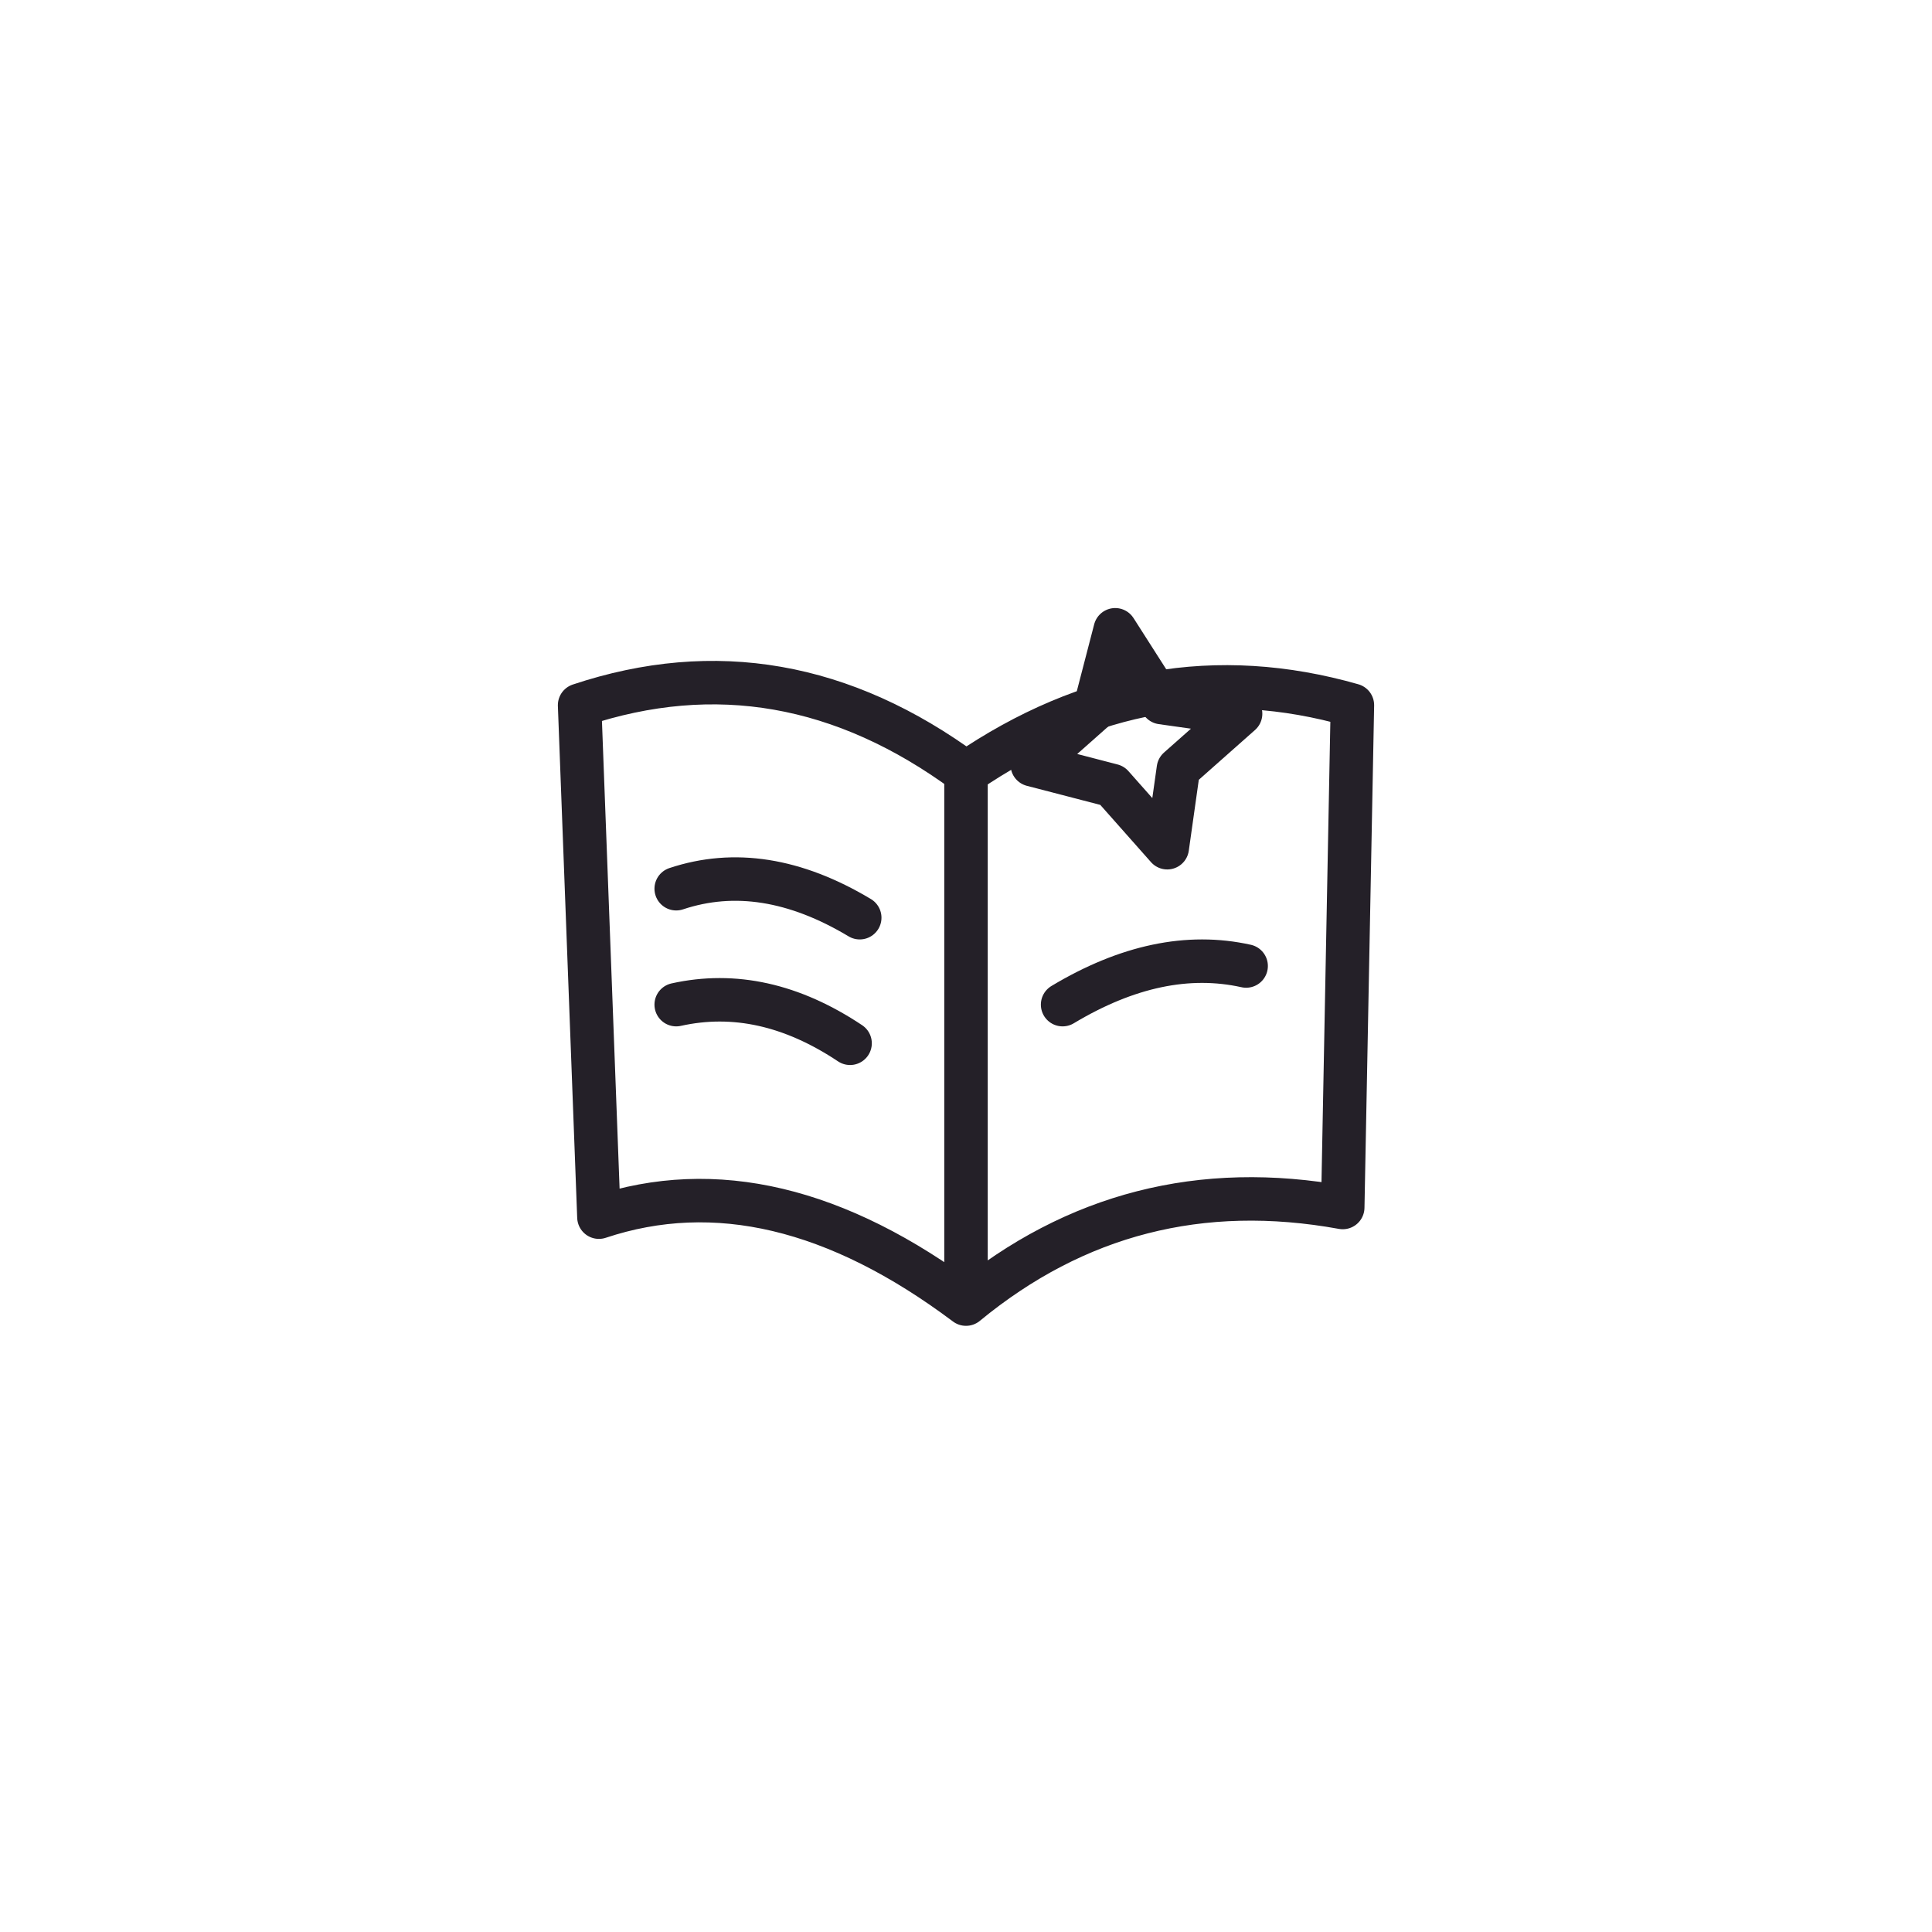
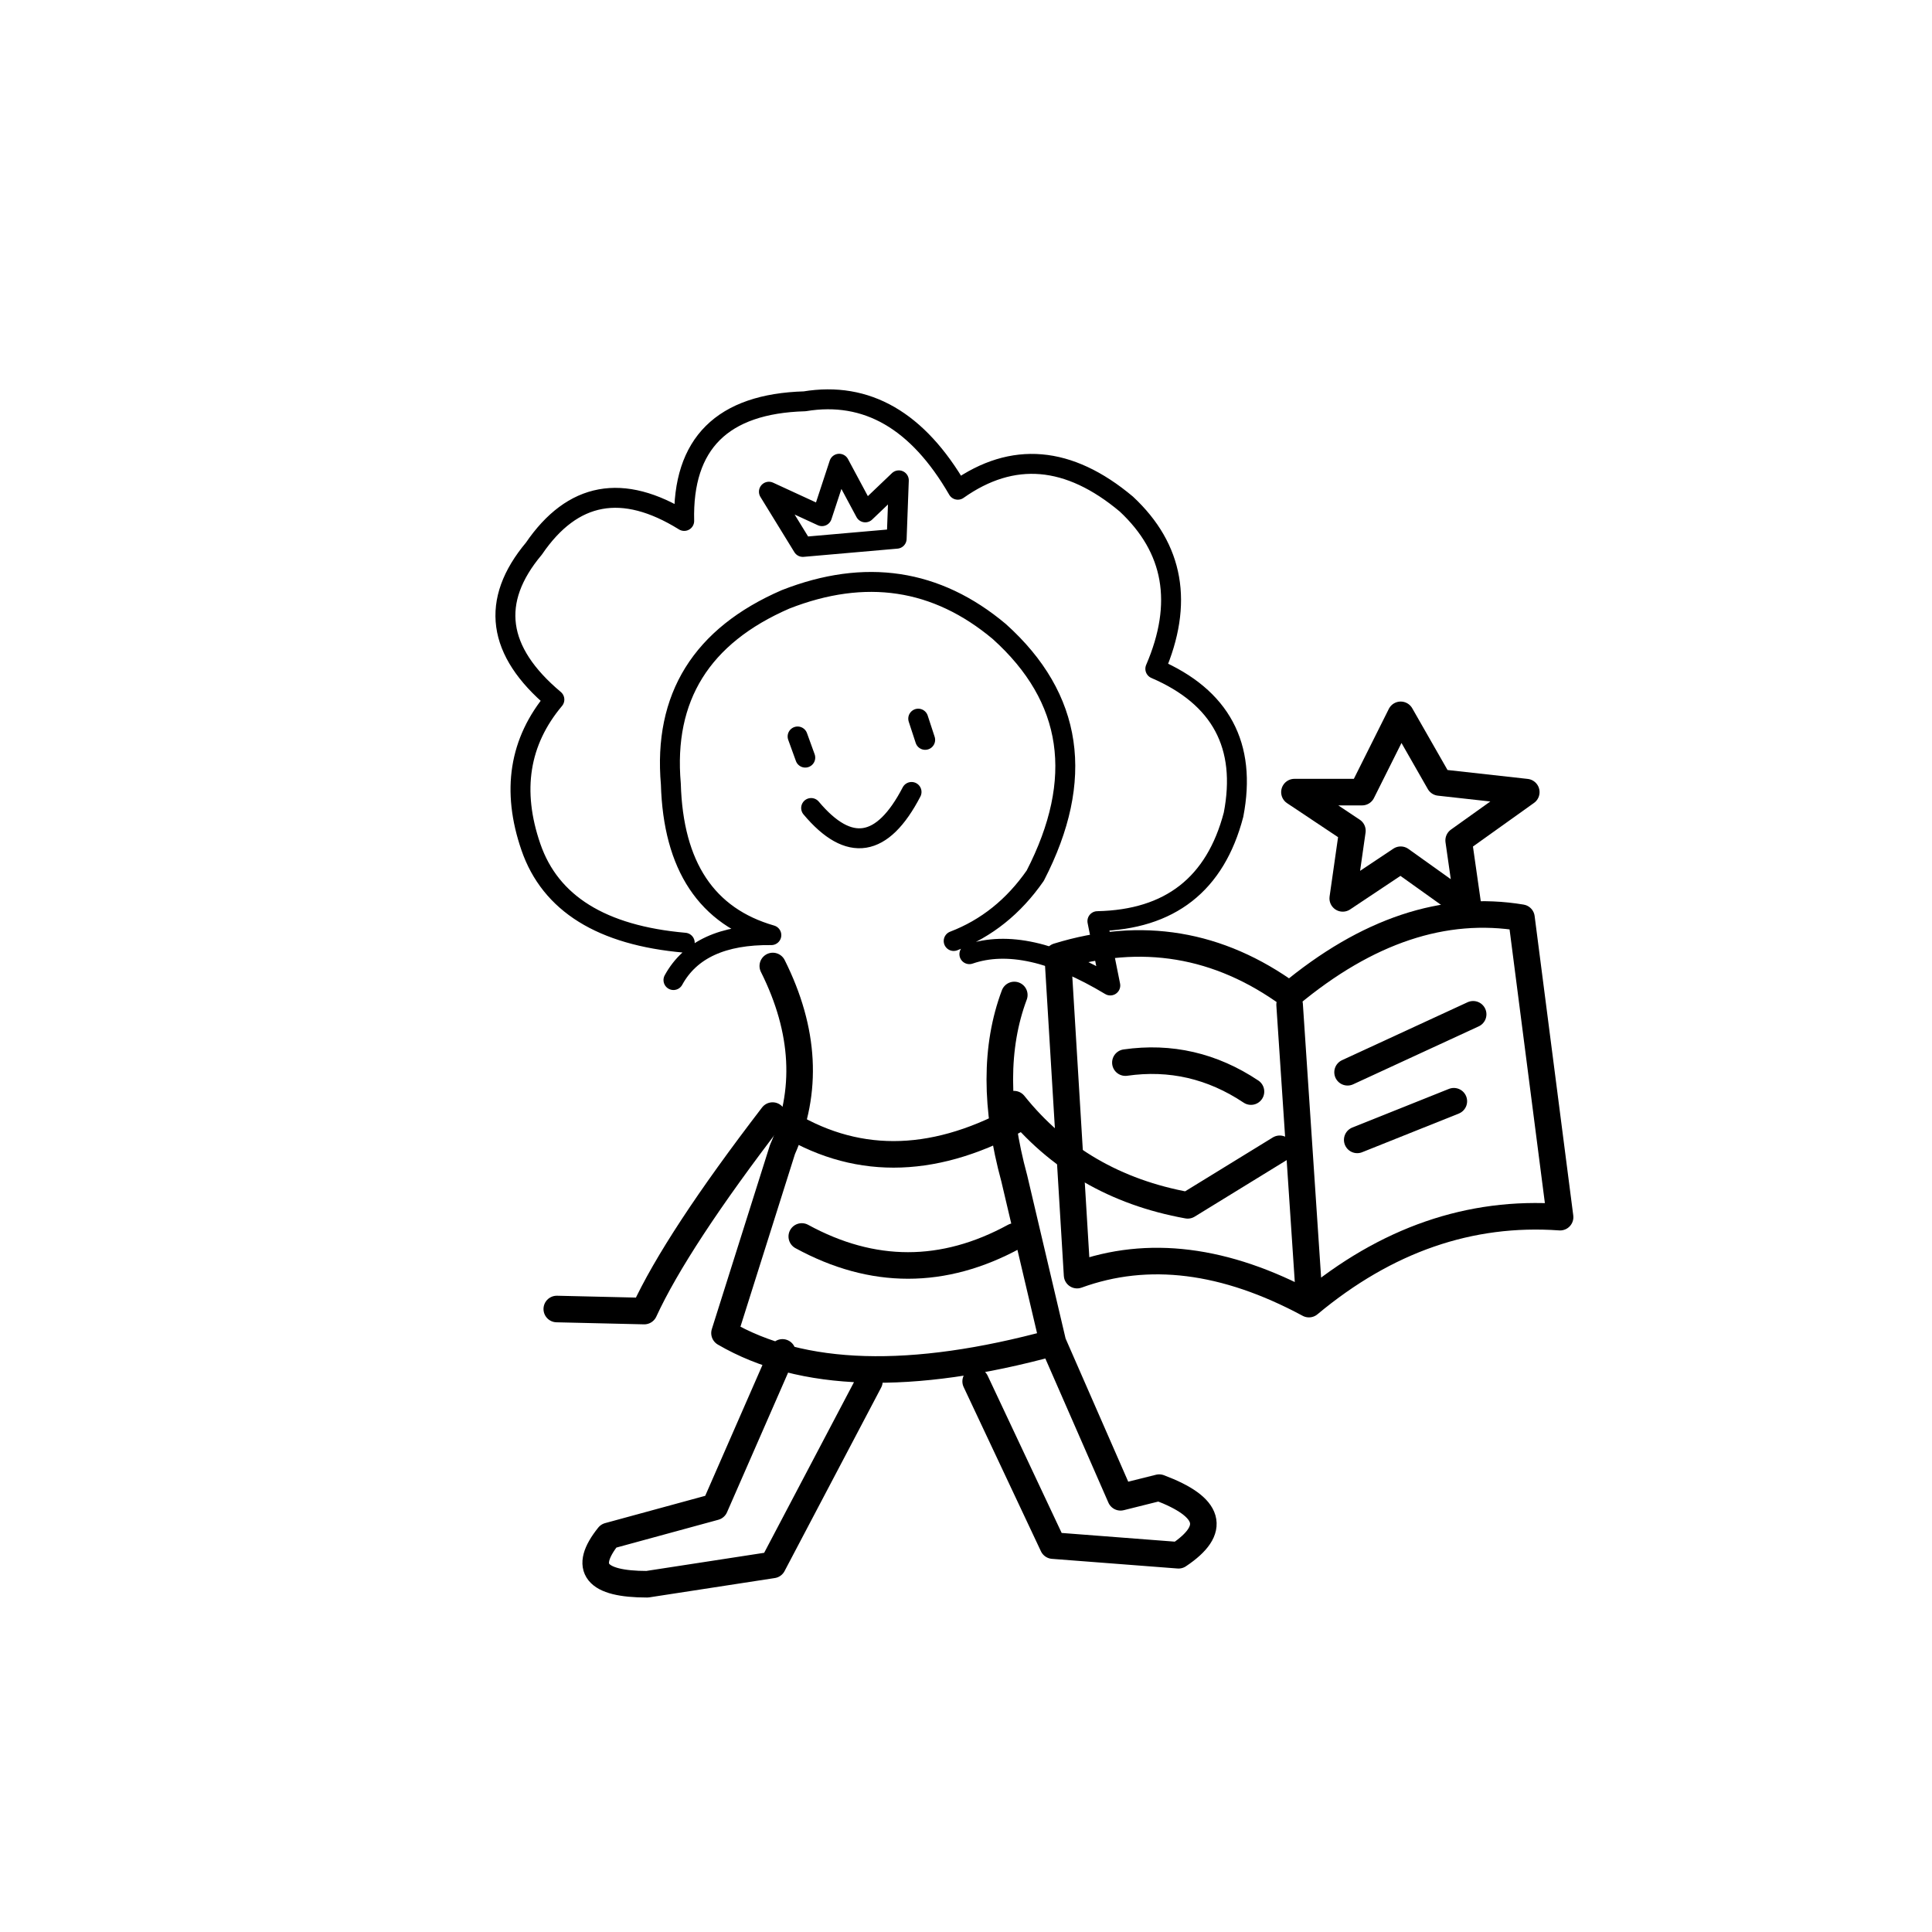
<svg xmlns="http://www.w3.org/2000/svg" viewBox="0 0 200 200">
-   <g fill="none" stroke="#242028" stroke-width="4.5" stroke-linecap="round" stroke-linejoin="round">
-     <path d="M100 80Q81 66 60 73L62 126Q80 120 100 135Q117 121 139 125L140 73Q119 67 100 80Z M100 81L100 134 M70 92q9 -3 19 3 M70 104q9 -2 18 4 M110 104q10 -6 19 -4" />
-     <path d="M116 78l3 -8 4 8 8 2 -7 5 -2 8 -5 -7 -8 -3Z" transform="rotate(-6 100 100) translate(0 -3)" />
+   <g fill="none" stroke="#000" stroke-width="2.75" stroke-linecap="round" stroke-linejoin="round">
+     <path d="M68 101Q51 98 48 86T53 66Q42 55 52 45Q61 34 73 43Q74 27 91 28Q104 27 111 42Q123 35 134 46Q143 56 136 69Q149 76 145 90Q140 104 125 103L126 112Q115 104 107 106M66 106q4-6 14-5 M80 101Q67 96 68 79Q68 61 86 55Q103 50 115 62Q129 77 117 96Q112 102 105 104 M86 74l.8 3m16-4 .7 3 M87 84q7 10 14-1 M89 48l-4-8 7 4 3-7 3 7 5-4-1 8z" transform="translate(20 20) scale(.75) rotate(-5 96 104)" />
+     <path d="M80 100q5 10 1 19l-6 19q12 7 34 1l-4-17q-3-11 0-19 M81 116q11 7 24 0m-22 12q11 6 22 0 M81 140l-7 16-11 3q-4 5 4 5l13-2 10-19m11 0 8 17 13 1q6-4-2-7l-4 1-7-16" />
+     <path d="M141 82l4-8 4 7 9 1-7 5 1 7-7-5-6 4 1-7-6-4z" opacity="1" />
+     <path d="M80 114q-11 12-15 19l-9-1m49-17q6 9 17 12l10-5" transform="rotate(-5 97 115)" />
+     <path d="M111 97q13-4 24 4 12-10 24-8l4 31q-14-1-26 9-13-7-24-3z M135 102l2 30 M118 108q7-1 13 3m10-2 13-6m-12 13 10-4" transform="translate(-1.5 2)" />
  </g>
</svg>
